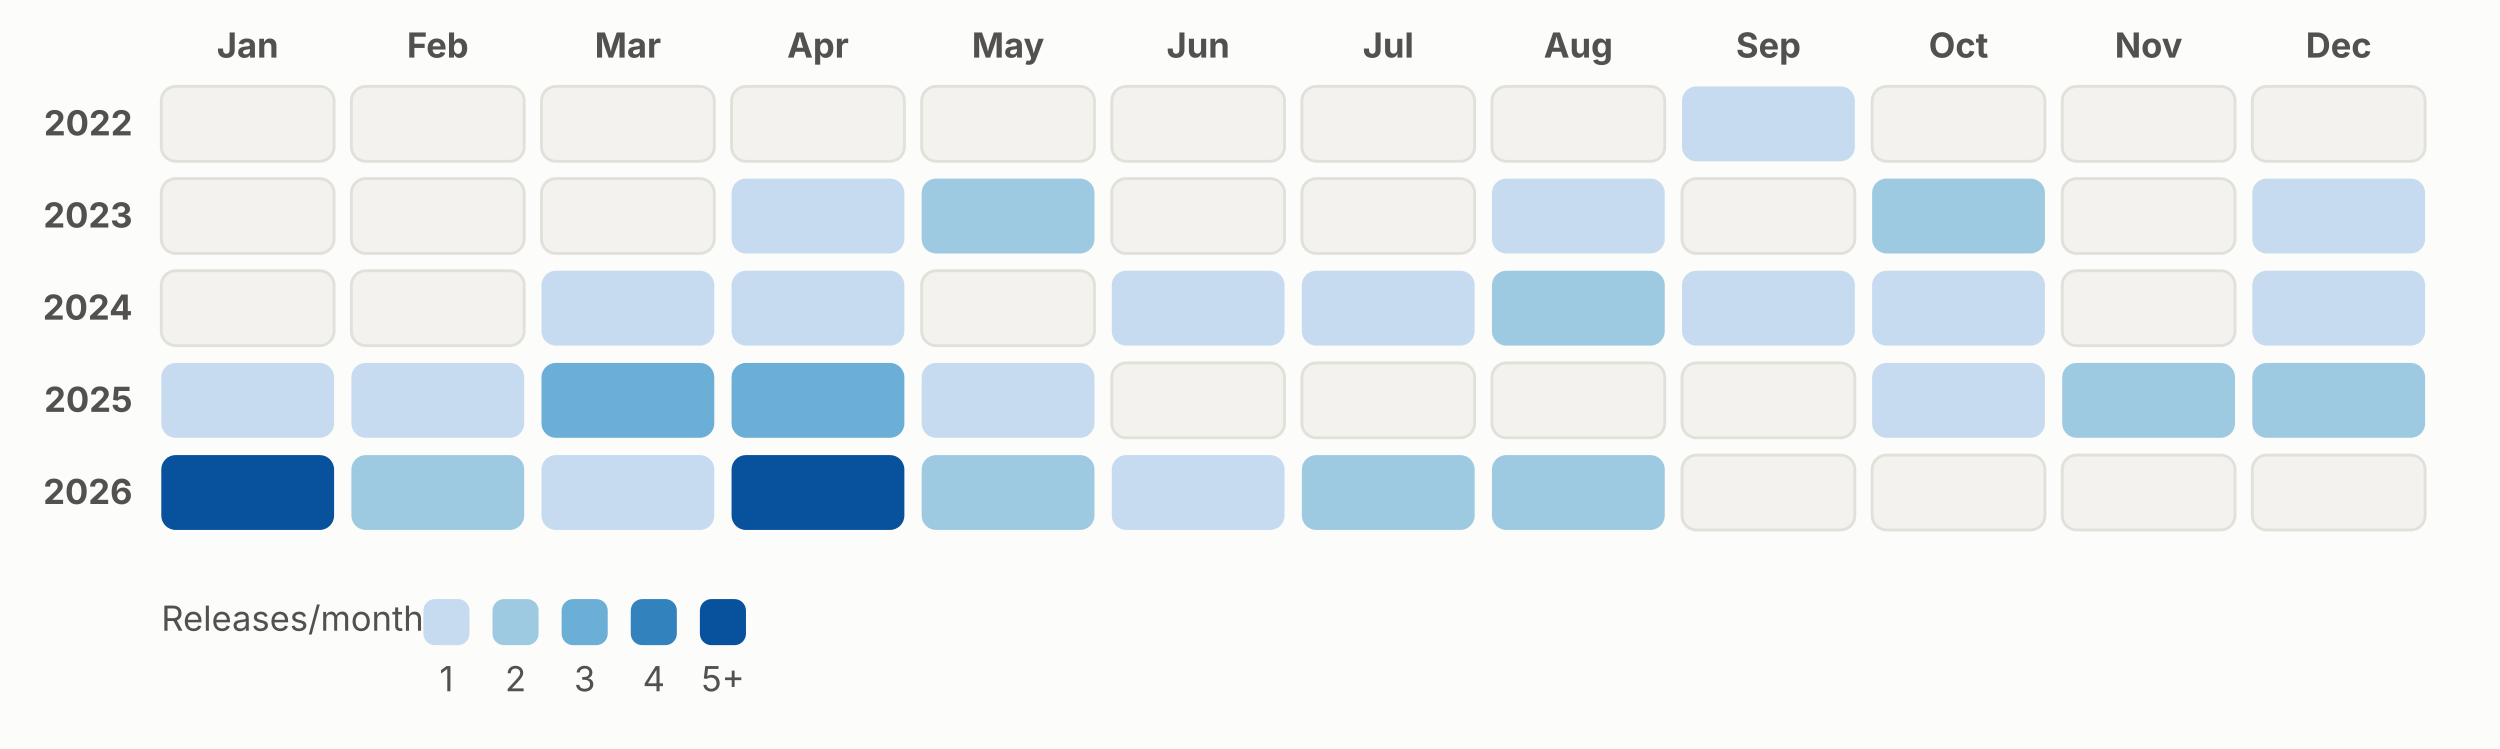
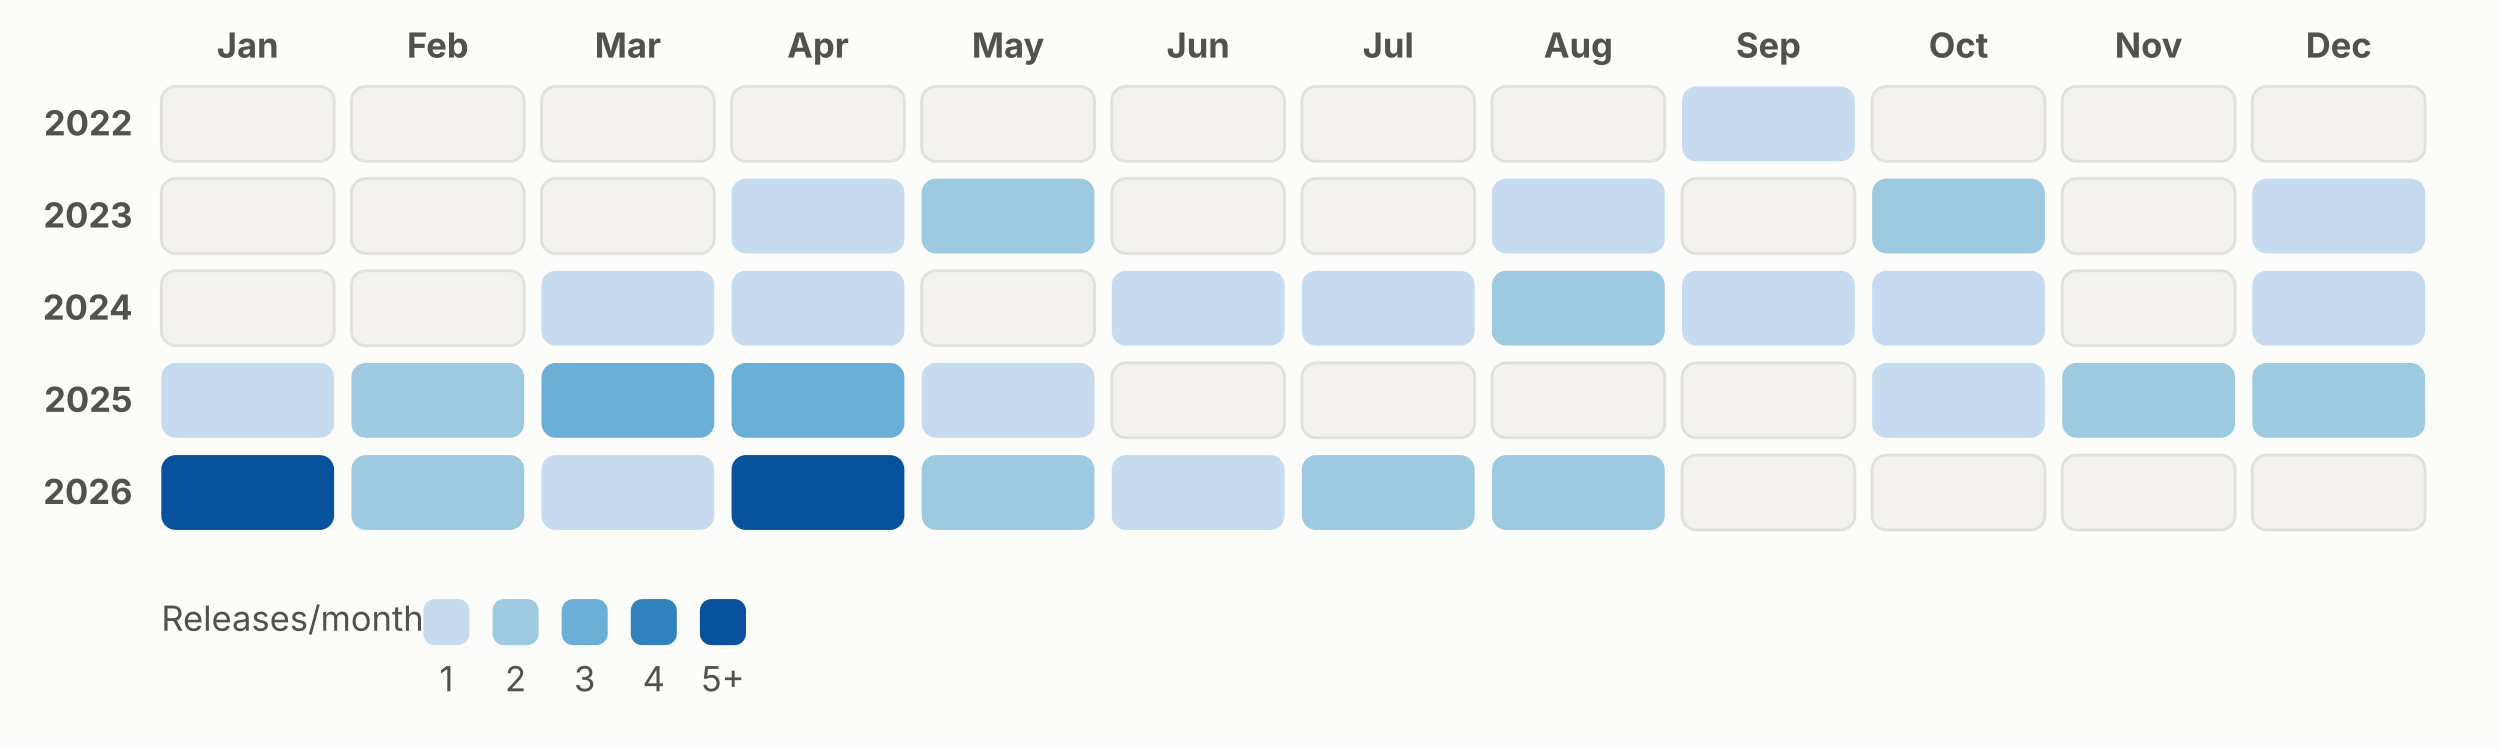
<svg xmlns="http://www.w3.org/2000/svg" width="868" height="260" viewBox="0 0 868 260">
  <rect width="868" height="260" fill="#fcfcfb" />
  <style>text{font-family:"Segoe UI",Inter,Arial,sans-serif;fill:#0b0b0b}.title{font-size:22px;font-weight:700}.sub{font-size:12px;fill:#52514e}.muted{font-size:11px;fill:#898781}.axis{font-size:12px;fill:#898781}.grid{stroke:#e1e0d9;stroke-width:1}.legend{font-size:12px;fill:#52514e}.count{font-size:10px;font-weight:700}.axis-strong{font-size:12px;font-weight:700;fill:#52514e}</style>
  <text x="86.0" y="20" text-anchor="middle" class="axis-strong">Jan</text>
  <text x="152.0" y="20" text-anchor="middle" class="axis-strong">Feb</text>
  <text x="218.0" y="20" text-anchor="middle" class="axis-strong">Mar</text>
  <text x="284.0" y="20" text-anchor="middle" class="axis-strong">Apr</text>
  <text x="350.0" y="20" text-anchor="middle" class="axis-strong">May</text>
  <text x="416.0" y="20" text-anchor="middle" class="axis-strong">Jun</text>
  <text x="482.0" y="20" text-anchor="middle" class="axis-strong">Jul</text>
  <text x="548.0" y="20" text-anchor="middle" class="axis-strong">Aug</text>
  <text x="614.0" y="20" text-anchor="middle" class="axis-strong">Sep</text>
  <text x="680.0" y="20" text-anchor="middle" class="axis-strong">Oct</text>
  <text x="746.0" y="20" text-anchor="middle" class="axis-strong">Nov</text>
  <text x="812.0" y="20" text-anchor="middle" class="axis-strong">Dec</text>
  <text x="46" y="47.0" text-anchor="end" class="axis-strong">2022</text>
  <rect x="56" y="30" width="60" height="26" rx="5" fill="#f3f2ee" stroke="#e1e0d9" stroke-width="1" />
  <rect x="122" y="30" width="60" height="26" rx="5" fill="#f3f2ee" stroke="#e1e0d9" stroke-width="1" />
  <rect x="188" y="30" width="60" height="26" rx="5" fill="#f3f2ee" stroke="#e1e0d9" stroke-width="1" />
  <rect x="254" y="30" width="60" height="26" rx="5" fill="#f3f2ee" stroke="#e1e0d9" stroke-width="1" />
  <rect x="320" y="30" width="60" height="26" rx="5" fill="#f3f2ee" stroke="#e1e0d9" stroke-width="1" />
  <rect x="386" y="30" width="60" height="26" rx="5" fill="#f3f2ee" stroke="#e1e0d9" stroke-width="1" />
  <rect x="452" y="30" width="60" height="26" rx="5" fill="#f3f2ee" stroke="#e1e0d9" stroke-width="1" />
  <rect x="518" y="30" width="60" height="26" rx="5" fill="#f3f2ee" stroke="#e1e0d9" stroke-width="1" />
  <rect x="584" y="30" width="60" height="26" rx="5" fill="#c6dbef" />
  <rect x="650" y="30" width="60" height="26" rx="5" fill="#f3f2ee" stroke="#e1e0d9" stroke-width="1" />
  <rect x="716" y="30" width="60" height="26" rx="5" fill="#f3f2ee" stroke="#e1e0d9" stroke-width="1" />
  <rect x="782" y="30" width="60" height="26" rx="5" fill="#f3f2ee" stroke="#e1e0d9" stroke-width="1" />
  <text x="46" y="79.0" text-anchor="end" class="axis-strong">2023</text>
  <rect x="56" y="62" width="60" height="26" rx="5" fill="#f3f2ee" stroke="#e1e0d9" stroke-width="1" />
  <rect x="122" y="62" width="60" height="26" rx="5" fill="#f3f2ee" stroke="#e1e0d9" stroke-width="1" />
  <rect x="188" y="62" width="60" height="26" rx="5" fill="#f3f2ee" stroke="#e1e0d9" stroke-width="1" />
  <rect x="254" y="62" width="60" height="26" rx="5" fill="#c6dbef" />
  <rect x="320" y="62" width="60" height="26" rx="5" fill="#9ecae1" />
  <rect x="386" y="62" width="60" height="26" rx="5" fill="#f3f2ee" stroke="#e1e0d9" stroke-width="1" />
  <rect x="452" y="62" width="60" height="26" rx="5" fill="#f3f2ee" stroke="#e1e0d9" stroke-width="1" />
  <rect x="518" y="62" width="60" height="26" rx="5" fill="#c6dbef" />
  <rect x="584" y="62" width="60" height="26" rx="5" fill="#f3f2ee" stroke="#e1e0d9" stroke-width="1" />
  <rect x="650" y="62" width="60" height="26" rx="5" fill="#9ecae1" />
  <rect x="716" y="62" width="60" height="26" rx="5" fill="#f3f2ee" stroke="#e1e0d9" stroke-width="1" />
  <rect x="782" y="62" width="60" height="26" rx="5" fill="#c6dbef" />
  <text x="46" y="111.0" text-anchor="end" class="axis-strong">2024</text>
  <rect x="56" y="94" width="60" height="26" rx="5" fill="#f3f2ee" stroke="#e1e0d9" stroke-width="1" />
  <rect x="122" y="94" width="60" height="26" rx="5" fill="#f3f2ee" stroke="#e1e0d9" stroke-width="1" />
  <rect x="188" y="94" width="60" height="26" rx="5" fill="#c6dbef" />
  <rect x="254" y="94" width="60" height="26" rx="5" fill="#c6dbef" />
  <rect x="320" y="94" width="60" height="26" rx="5" fill="#f3f2ee" stroke="#e1e0d9" stroke-width="1" />
  <rect x="386" y="94" width="60" height="26" rx="5" fill="#c6dbef" />
  <rect x="452" y="94" width="60" height="26" rx="5" fill="#c6dbef" />
  <rect x="518" y="94" width="60" height="26" rx="5" fill="#9ecae1" />
  <rect x="584" y="94" width="60" height="26" rx="5" fill="#c6dbef" />
  <rect x="650" y="94" width="60" height="26" rx="5" fill="#c6dbef" />
  <rect x="716" y="94" width="60" height="26" rx="5" fill="#f3f2ee" stroke="#e1e0d9" stroke-width="1" />
  <rect x="782" y="94" width="60" height="26" rx="5" fill="#c6dbef" />
  <text x="46" y="143.0" text-anchor="end" class="axis-strong">2025</text>
  <rect x="56" y="126" width="60" height="26" rx="5" fill="#c6dbef" />
-   <rect x="122" y="126" width="60" height="26" rx="5" fill="#c6dbef" />
+   <rect x="122" y="126" width="60" height="26" rx="5" fill="#9ecae1" />
  <rect x="188" y="126" width="60" height="26" rx="5" fill="#6baed6" />
  <rect x="254" y="126" width="60" height="26" rx="5" fill="#6baed6" />
  <rect x="320" y="126" width="60" height="26" rx="5" fill="#c6dbef" />
  <rect x="386" y="126" width="60" height="26" rx="5" fill="#f3f2ee" stroke="#e1e0d9" stroke-width="1" />
  <rect x="452" y="126" width="60" height="26" rx="5" fill="#f3f2ee" stroke="#e1e0d9" stroke-width="1" />
  <rect x="518" y="126" width="60" height="26" rx="5" fill="#f3f2ee" stroke="#e1e0d9" stroke-width="1" />
  <rect x="584" y="126" width="60" height="26" rx="5" fill="#f3f2ee" stroke="#e1e0d9" stroke-width="1" />
  <rect x="650" y="126" width="60" height="26" rx="5" fill="#c6dbef" />
  <rect x="716" y="126" width="60" height="26" rx="5" fill="#9ecae1" />
  <rect x="782" y="126" width="60" height="26" rx="5" fill="#9ecae1" />
  <text x="46" y="175.0" text-anchor="end" class="axis-strong">2026</text>
  <rect x="56" y="158" width="60" height="26" rx="5" fill="#08519c" />
  <rect x="122" y="158" width="60" height="26" rx="5" fill="#9ecae1" />
  <rect x="188" y="158" width="60" height="26" rx="5" fill="#c6dbef" />
  <rect x="254" y="158" width="60" height="26" rx="5" fill="#08519c" />
  <rect x="320" y="158" width="60" height="26" rx="5" fill="#9ecae1" />
  <rect x="386" y="158" width="60" height="26" rx="5" fill="#c6dbef" />
  <rect x="452" y="158" width="60" height="26" rx="5" fill="#9ecae1" />
  <rect x="518" y="158" width="60" height="26" rx="5" fill="#9ecae1" />
  <rect x="584" y="158" width="60" height="26" rx="5" fill="#f3f2ee" stroke="#e1e0d9" stroke-width="1" />
  <rect x="650" y="158" width="60" height="26" rx="5" fill="#f3f2ee" stroke="#e1e0d9" stroke-width="1" />
  <rect x="716" y="158" width="60" height="26" rx="5" fill="#f3f2ee" stroke="#e1e0d9" stroke-width="1" />
  <rect x="782" y="158" width="60" height="26" rx="5" fill="#f3f2ee" stroke="#e1e0d9" stroke-width="1" />
  <text x="56" y="219" class="legend">Releases/month:</text>
  <rect x="147" y="208" width="16" height="16" rx="4" fill="#c6dbef" />
  <text x="155" y="240" text-anchor="middle" class="legend">1</text>
  <rect x="171" y="208" width="16" height="16" rx="4" fill="#9ecae1" />
  <text x="179" y="240" text-anchor="middle" class="legend">2</text>
  <rect x="195" y="208" width="16" height="16" rx="4" fill="#6baed6" />
  <text x="203" y="240" text-anchor="middle" class="legend">3</text>
  <rect x="219" y="208" width="16" height="16" rx="4" fill="#3182bd" />
  <text x="227" y="240" text-anchor="middle" class="legend">4</text>
  <rect x="243" y="208" width="16" height="16" rx="4" fill="#08519c" />
  <text x="251" y="240" text-anchor="middle" class="legend">5+</text>
</svg>
